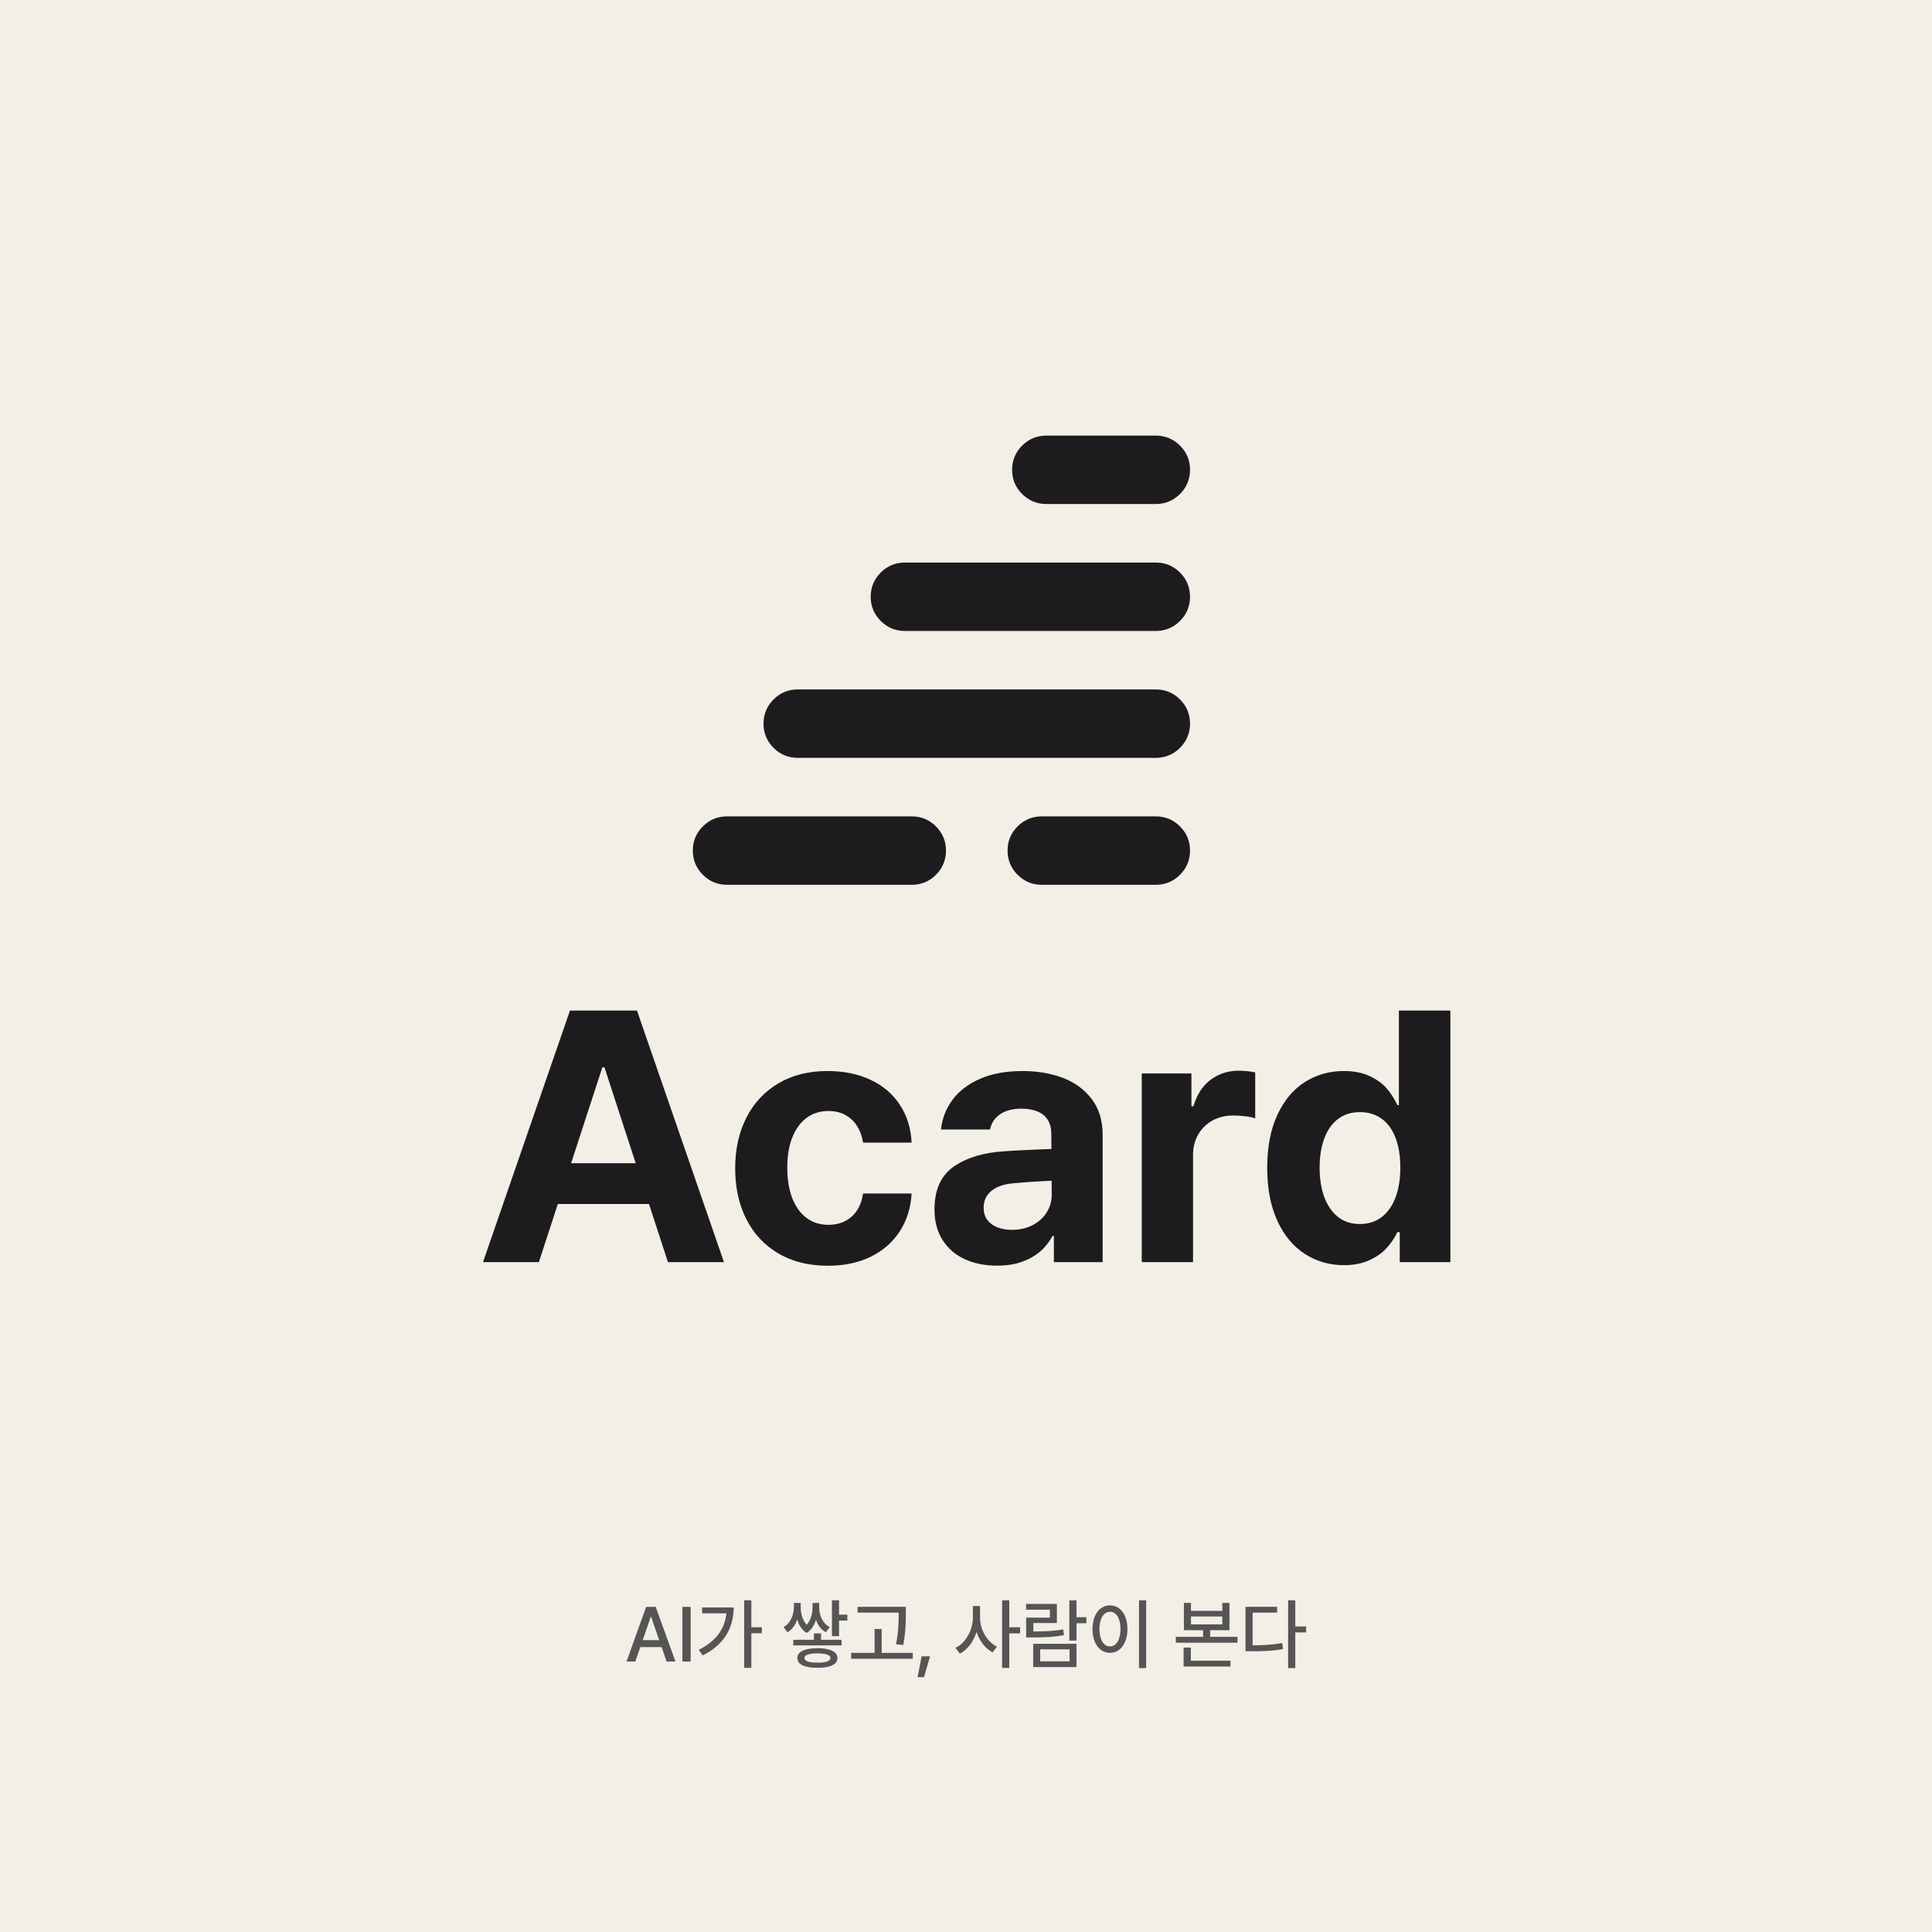
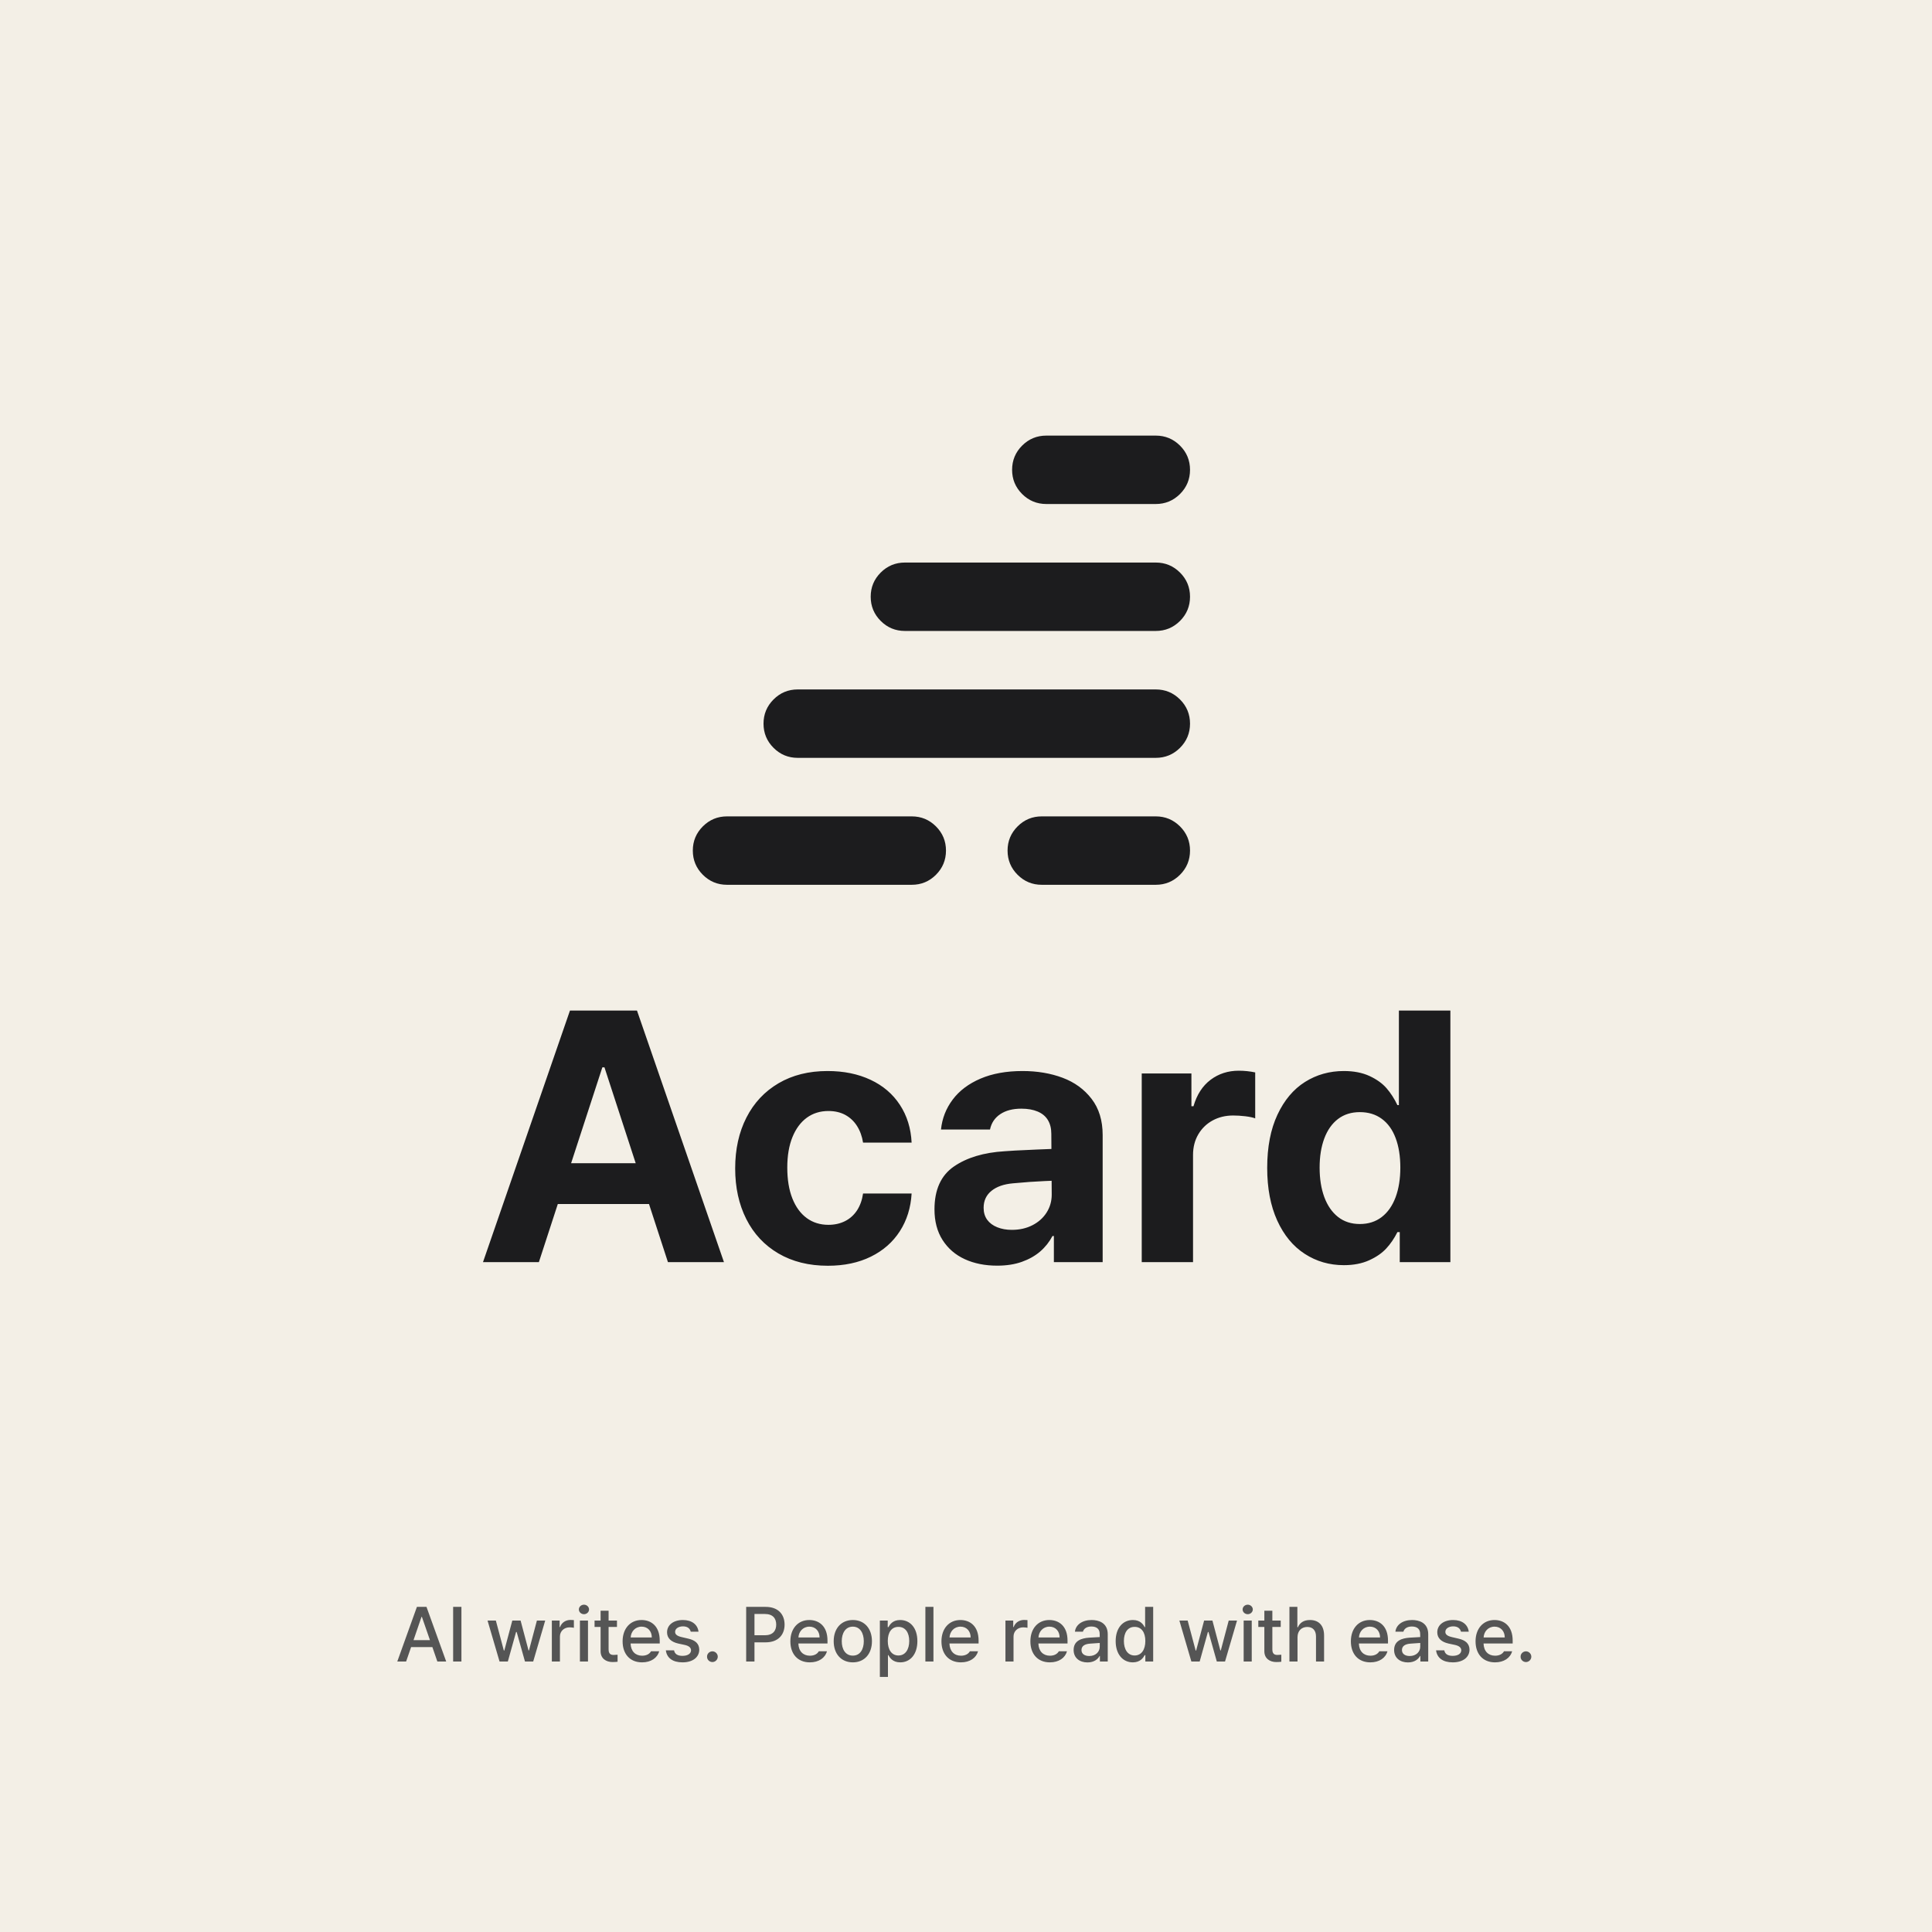
<svg xmlns="http://www.w3.org/2000/svg" width="1200" height="1200" viewBox="0 0 1200 1200" role="img" aria-label="Acard">
  <rect width="1200" height="1200" fill="#F3EFE6" />
  <g transform="translate(300 270.56) scale(2.79)" color="#1C1C1E">
    <g fill="currentColor">
      <path d="M125.41 0L149.78 0Q152.93 0 155.17 2.23Q157.4 4.46 157.4 7.62Q157.4 10.77 155.17 13Q152.93 15.23 149.78 15.23L125.41 15.23Q122.25 15.23 120.02 13Q117.79 10.77 117.79 7.62Q117.79 4.46 120.02 2.23Q122.25 0 125.41 0Z" />
      <path d="M93.93 28.26L149.78 28.26Q152.93 28.26 155.17 30.49Q157.4 32.72 157.4 35.87Q157.4 39.03 155.17 41.26Q152.93 43.49 149.78 43.49L93.93 43.49Q90.77 43.49 88.54 41.26Q86.31 39.03 86.31 35.87Q86.31 32.72 88.54 30.49Q90.77 28.26 93.93 28.26Z" />
      <path d="M70.06 56.51L149.78 56.51Q152.93 56.51 155.17 58.74Q157.4 60.97 157.4 64.13Q157.4 67.28 155.17 69.51Q152.93 71.74 149.78 71.74L70.06 71.74Q66.91 71.74 64.68 69.51Q62.45 67.28 62.45 64.13Q62.45 60.97 64.68 58.74Q66.91 56.51 70.06 56.51Z" />
      <path d="M54.32 84.77L95.45 84.77Q98.61 84.77 100.84 87Q103.07 89.23 103.07 92.38Q103.07 95.54 100.84 97.77Q98.61 100 95.45 100L54.32 100Q51.17 100 48.94 97.77Q46.71 95.54 46.71 92.38Q46.71 89.23 48.94 87Q51.17 84.77 54.32 84.77Z" />
      <path d="M124.39 84.77L149.78 84.77Q152.93 84.77 155.17 87Q157.4 89.23 157.4 92.38Q157.4 95.54 155.17 97.77Q152.93 100 149.78 100L124.39 100Q121.24 100 119.01 97.77Q116.78 95.54 116.78 92.38Q116.78 89.23 119.01 87Q121.24 84.77 124.39 84.77Z" />
      <path d="M0 184 19.36 128H34.28L53.64 184H41.17L27.04 140.64H26.57L12.44 184ZM41.72 161.98V171.07H11.79V161.98ZM56.14 163.15Q56.14 156.72 58.65 151.81Q61.15 146.91 65.8 144.18Q70.44 141.46 76.7 141.46Q82.11 141.46 86.27 143.41Q90.44 145.36 92.81 148.99Q95.19 152.62 95.42 157.4H84.61Q84.28 155.3 83.27 153.7Q82.26 152.11 80.65 151.23Q79.04 150.36 76.9 150.36Q74.15 150.36 72.09 151.85Q70.04 153.35 68.89 156.17Q67.74 158.99 67.74 162.96Q67.74 166.97 68.87 169.82Q70 172.67 72.06 174.19Q74.12 175.7 76.9 175.7Q78.94 175.7 80.57 174.89Q82.2 174.08 83.25 172.51Q84.29 170.93 84.61 168.73H95.42Q95.14 173.49 92.8 177.12Q90.46 180.76 86.36 182.78Q82.25 184.81 76.77 184.81Q70.44 184.81 65.76 182.07Q61.09 179.33 58.61 174.41Q56.14 169.5 56.14 163.15ZM121.69 166.15 117.98 166.46Q114.92 166.73 113.19 168.14Q111.45 169.55 111.45 171.92Q111.45 173.47 112.24 174.57Q113.04 175.66 114.48 176.24Q115.92 176.82 117.73 176.82Q120.31 176.82 122.33 175.78Q124.35 174.74 125.48 172.95Q126.61 171.16 126.61 168.98L126.52 155.43Q126.52 153.64 125.76 152.38Q125 151.12 123.48 150.48Q121.97 149.84 119.85 149.84Q116.98 149.84 115.16 151.06Q113.33 152.28 112.87 154.48H101.96Q102.34 150.77 104.57 147.81Q106.79 144.85 110.76 143.15Q114.72 141.46 120.12 141.46Q125.02 141.46 129.03 142.96Q133.03 144.46 135.49 147.66Q137.95 150.86 137.95 155.7V184H127.09V178.19H126.78Q125.74 180.16 124.05 181.63Q122.35 183.09 119.96 183.94Q117.56 184.79 114.47 184.79Q110.4 184.79 107.26 183.35Q104.12 181.91 102.31 179.08Q100.51 176.25 100.51 172.26Q100.51 165.69 104.84 162.71Q109.17 159.74 116.11 159.32Q117.28 159.2 123.27 158.94L127.07 158.79L127.15 165.87Q125.58 165.91 121.69 166.15ZM146.65 142H157.71V149.3H158.17Q159.29 145.43 161.98 143.41Q164.67 141.39 168.25 141.39Q170.1 141.39 171.91 141.77V152Q171.17 151.71 169.72 151.53Q168.26 151.36 167.01 151.36Q164.47 151.36 162.44 152.46Q160.42 153.56 159.24 155.56Q158.07 157.56 158.07 160.13V184H146.65ZM174.58 163.03Q174.58 156.06 176.86 151.19Q179.14 146.32 183 143.89Q186.87 141.46 191.64 141.46Q194.96 141.46 197.36 142.57Q199.75 143.68 201.15 145.29Q202.55 146.9 203.57 149.05H203.9V128H215.36V184H204.09V177.32H203.57Q202.52 179.42 201.09 180.96Q199.67 182.51 197.28 183.59Q194.89 184.68 191.65 184.68Q186.82 184.68 182.94 182.16Q179.05 179.65 176.81 174.74Q174.58 169.83 174.58 163.03ZM204.22 162.96Q204.22 159.16 203.17 156.38Q202.13 153.6 200.1 152.11Q198.07 150.61 195.21 150.61Q192.35 150.61 190.34 152.14Q188.34 153.67 187.29 156.47Q186.25 159.26 186.25 162.96Q186.25 166.69 187.29 169.52Q188.34 172.35 190.34 173.94Q192.35 175.52 195.21 175.52Q198.04 175.52 200.07 173.97Q202.09 172.42 203.16 169.57Q204.22 166.72 204.22 162.96Z" />
    </g>
  </g>
-   <path transform="translate(388.25 1032.00)" fill="#555555" d="M6.38 0 9.47 -8.95H22.69L25.78 0H31.27L19.03 -33.94H13.08L0.89 0ZM10.97 -13.27 15.94 -27.75H16.17L21.19 -13.27ZM40.73 -33.94H35.58V0H40.73ZM78.42 -38.02H73.97V3.94H78.42V-17.58H84.94V-21.28H78.42ZM67.45 -33.61H47.86V-29.91H62.91C61.99 -20.11 56.27 -12.52 45.75 -7.27L48.23 -3.8C62.06 -10.64 67.41 -21.47 67.45 -33.61ZM132.89 -38.02H128.48V-15.75H132.89V-25.45H138.05V-29.11H132.89ZM109.08 -33.84V-36.38H104.86V-33.84C104.86 -29.62 103.17 -24.05 98.44 -21.38L100.83 -18.19C103.92 -19.92 105.84 -22.88 106.92 -26.16C107.86 -22.83 109.62 -19.66 112.69 -17.81L112.73 -17.72C115.83 -19.59 117.59 -22.69 118.59 -25.97C119.62 -22.73 121.55 -19.88 124.73 -18.19L127.12 -21.38C122.3 -23.91 120.56 -29.25 120.56 -33.84V-36.38H117.42V-36.28H116.44V-33.8C116.44 -30.47 115.66 -25.99 112.78 -22.83C109.83 -26.06 109.08 -30.63 109.08 -33.84ZM134.44 -13.5H121.73V-17.44H117.28V-13.5H104.48V-10.03H134.44ZM119.48 -8.3C111.56 -8.25 106.97 -6.05 107.02 -2.2C106.97 1.83 111.56 3.94 119.48 3.89C127.36 3.94 131.91 1.83 131.91 -2.2C131.91 -6.05 127.36 -8.25 119.48 -8.3ZM119.48 -5.06C124.69 -5.06 127.55 -4.03 127.55 -2.2C127.55 -0.28 124.69 0.75 119.48 0.7C114.19 0.75 111.38 -0.28 111.42 -2.2C111.38 -4.03 114.19 -5.06 119.48 -5.06ZM174.38 -33.98H144.42V-30.38H169.92V-29.86C169.92 -24.8 169.92 -18.84 168.28 -10.73L172.78 -10.27C174.38 -18.84 174.38 -24.66 174.38 -29.86ZM178.69 -5.39H159.38V-20.2H154.97V-5.39H140.39V-1.69H178.69ZM189.42 -3.23H184.17L181.69 9.7H185.67ZM220.48 -27.33V-34.5H216.02V-27.33C216.02 -19.64 211.66 -11.58 205.2 -8.48L207.96 -4.88C212.74 -7.36 216.42 -12.38 218.32 -18.38C220.15 -12.75 223.69 -8.04 228.26 -5.67L231.02 -9.23C224.74 -12.28 220.43 -19.88 220.48 -27.33ZM238.62 -38.02H234.16V3.98H238.62V-17.48H245.37V-21.28H238.62ZM280.38 -37.97H275.93V-12.98H280.38V-23.77H286.52V-27.52H280.38ZM280.38 -11.02H253.48V3.47H280.38ZM257.84 -7.55H276.07V-0.14H257.84ZM268.2 -35.77H249.07V-32.2H263.84V-27.28H249.12V-14.95H252.49C260.55 -14.95 266.09 -15.19 272.6 -16.36L272.13 -19.92C266.02 -18.89 260.86 -18.68 253.57 -18.66V-23.91H268.2ZM323.65 -38.02H319.2V4.08H323.65ZM301.2 -34.88C294.87 -34.88 290.32 -29.16 290.32 -20.16C290.32 -11.11 294.87 -5.39 301.2 -5.39C307.43 -5.39 312.02 -11.11 312.02 -20.16C312.02 -29.16 307.43 -34.88 301.2 -34.88ZM301.2 -30.89C305.04 -30.89 307.71 -26.77 307.71 -20.16C307.71 -13.5 305.04 -9.38 301.2 -9.38C297.3 -9.38 294.63 -13.5 294.63 -20.16C294.63 -26.77 297.3 -30.89 301.2 -30.89ZM351.49 -36.42H347.09V-19.45H358.99V-15.33H342.07V-11.67H380.37V-15.33H363.4V-19.45H375.4V-36.42H370.95V-31.45H351.49ZM351.49 -23.06V-27.98H370.95V-23.06ZM376.05 -0.52H351.4V-8.67H346.9V3.09H376.05ZM416.27 -38.02H411.82V4.08H416.27V-18.09H423.02V-21.75H416.27ZM404.98 -33.98H385.34V-6.38H388.71C396.54 -6.33 402.12 -6.56 408.68 -7.73L408.12 -11.48C402.14 -10.41 396.84 -10.1 389.79 -10.08V-30.38H404.98Z" />
+   <path transform="translate(245.87 1032.00)" fill="#555555" d="M6.38 0 9.47 -8.95H22.69L25.78 0H31.27L19.03 -33.94H13.08L0.89 0ZM10.97 -13.27 15.94 -27.75H16.17L21.19 -13.27ZM40.73 -33.94H35.58V0H40.73ZM64.41 0H69.56L74.67 -18.33H75.05L80.2 0H85.31L92.77 -25.45H87.61L82.69 -6.89H82.41L77.48 -25.45H72.33L67.36 -6.8H67.08L62.11 -25.45H56.95ZM96.89 0H101.91V-15.52C101.91 -18.84 104.48 -21.23 107.95 -21.23C108.98 -21.23 110.16 -21.05 110.58 -20.95V-25.73C110.06 -25.78 109.08 -25.83 108.47 -25.83C105.47 -25.83 102.94 -24.14 102 -21.42H101.72V-25.45H96.89ZM114.33 0H119.34V-25.45H114.33ZM116.86 -29.39C118.55 -29.39 120 -30.7 120 -32.34C120 -33.98 118.55 -35.3 116.86 -35.3C115.12 -35.3 113.67 -33.98 113.67 -32.34C113.67 -30.7 115.12 -29.39 116.86 -29.39ZM137.34 -25.45H132.14V-31.55H127.17V-25.45H123.42V-21.47H127.17V-6.47C127.12 -1.83 130.64 0.33 134.58 0.33C135.94 0.33 137.02 0.23 137.72 0.14V-4.22C137.02 -4.17 135.89 -4.08 135.19 -4.08C133.59 -4.12 132.14 -4.64 132.14 -7.5V-21.47H137.34ZM152.93 0.52C158.51 0.52 162.45 -2.25 163.57 -6.38H158.51C157.66 -4.83 155.84 -3.61 152.98 -3.61C148.78 -3.61 145.95 -6.38 145.8 -11.2H163.9V-12.98C163.9 -22.17 158.41 -25.78 152.6 -25.78C145.52 -25.78 140.84 -20.39 140.84 -12.56C140.84 -4.64 145.43 0.52 152.93 0.52ZM145.85 -14.95C146.04 -18.56 148.64 -21.66 152.65 -21.66C156.49 -21.66 158.98 -18.84 158.98 -14.95ZM183.16 -18.52H187.99C187.48 -22.88 183.96 -25.78 178.29 -25.78C172.38 -25.78 168.45 -22.69 168.45 -18.14C168.45 -14.62 170.84 -12.19 175.43 -11.16L179.41 -10.31C182.09 -9.7 183.3 -8.62 183.35 -6.98C183.3 -4.83 181.24 -3.52 178.01 -3.52C175.01 -3.52 173.23 -4.64 172.8 -6.94H167.7C168.3 -2.2 171.96 0.52 178.05 0.52C184.57 0.52 188.41 -2.77 188.46 -7.36C188.41 -10.97 186.16 -13.22 181.48 -14.25L177.45 -15.19C174.63 -15.84 173.41 -16.92 173.46 -18.42C173.41 -20.34 175.48 -21.84 178.34 -21.84C181.1 -21.84 182.7 -20.53 183.16 -18.52ZM196.62 0.33C198.4 0.33 199.95 -1.17 199.95 -3C199.95 -4.83 198.4 -6.33 196.62 -6.33C194.79 -6.33 193.24 -4.83 193.29 -3C193.24 -1.17 194.79 0.33 196.62 0.33ZM217.59 0H222.75V-11.91H229.69C237.56 -11.91 241.45 -16.69 241.45 -22.92C241.45 -29.2 237.56 -33.94 229.69 -33.94H217.59ZM222.75 -16.31V-29.53H229.17C234.19 -29.53 236.25 -26.77 236.25 -22.92C236.25 -19.12 234.19 -16.31 229.17 -16.31ZM257.13 0.52C262.71 0.52 266.65 -2.25 267.77 -6.38H262.71C261.87 -4.83 260.04 -3.61 257.18 -3.61C252.98 -3.61 250.15 -6.38 250.01 -11.2H268.1V-12.98C268.1 -22.17 262.62 -25.78 256.8 -25.78C249.73 -25.78 245.04 -20.39 245.04 -12.56C245.04 -4.64 249.63 0.52 257.13 0.52ZM250.05 -14.95C250.24 -18.56 252.84 -21.66 256.85 -21.66C260.7 -21.66 263.18 -18.84 263.18 -14.95ZM283.85 0.52C291.02 0.52 295.71 -4.73 295.71 -12.61C295.71 -20.53 291.02 -25.78 283.85 -25.78C276.63 -25.78 271.95 -20.53 271.95 -12.61C271.95 -4.73 276.63 0.52 283.85 0.52ZM283.85 -3.66C279.16 -3.66 276.96 -7.73 276.96 -12.61C276.96 -17.48 279.16 -21.66 283.85 -21.66C288.45 -21.66 290.65 -17.48 290.65 -12.61C290.65 -7.73 288.45 -3.66 283.85 -3.66ZM300.63 9.56H305.65V-3.98H305.93C306.82 -2.3 308.65 0.52 313.29 0.52C319.48 0.52 323.93 -4.45 323.93 -12.66C323.93 -20.95 319.38 -25.78 313.24 -25.78C308.55 -25.78 306.82 -22.92 305.93 -21.33H305.51V-25.45H300.63ZM305.55 -12.75C305.55 -18.05 307.85 -21.52 312.16 -21.52C316.62 -21.52 318.87 -17.77 318.87 -12.75C318.87 -7.64 316.57 -3.75 312.16 -3.75C307.9 -3.75 305.55 -7.41 305.55 -12.75ZM333.91 -33.94H328.9V0H333.91ZM350.98 0.52C356.55 0.52 360.49 -2.25 361.62 -6.38H356.55C355.71 -4.83 353.88 -3.61 351.02 -3.61C346.83 -3.61 343.99 -6.38 343.85 -11.2H361.95V-12.98C361.95 -22.17 356.46 -25.78 350.65 -25.78C343.57 -25.78 338.88 -20.39 338.88 -12.56C338.88 -4.64 343.48 0.52 350.98 0.52ZM343.9 -14.95C344.09 -18.56 346.69 -21.66 350.7 -21.66C354.54 -21.66 357.02 -18.84 357.02 -14.95ZM378.63 0H383.65V-15.52C383.65 -18.84 386.23 -21.23 389.7 -21.23C390.73 -21.23 391.9 -21.05 392.32 -20.95V-25.73C391.8 -25.78 390.82 -25.83 390.21 -25.83C387.21 -25.83 384.68 -24.14 383.74 -21.42H383.46V-25.45H378.63ZM406.22 0.52C411.8 0.52 415.73 -2.25 416.86 -6.38H411.8C410.95 -4.83 409.12 -3.61 406.27 -3.61C402.07 -3.61 399.23 -6.38 399.09 -11.2H417.19V-12.98C417.19 -22.17 411.7 -25.78 405.89 -25.78C398.81 -25.78 394.12 -20.39 394.12 -12.56C394.12 -4.64 398.72 0.52 406.22 0.52ZM399.14 -14.95C399.33 -18.56 401.93 -21.66 405.94 -21.66C409.78 -21.66 412.27 -18.84 412.27 -14.95ZM420.98 -7.17C420.98 -2.2 424.73 0.56 429.56 0.56C433.78 0.56 436.12 -1.55 437.11 -3.47H437.3V0H442.17V-16.92C442.17 -24.28 436.22 -25.78 432.19 -25.78C426.19 -25.78 422.25 -22.73 421.78 -18.52H426.75C427.27 -20.39 429.05 -21.75 432 -21.75C435.42 -21.75 437.16 -20.06 437.16 -17.2L437.2 -15.19C436.01 -15.14 432.19 -14.93 430.5 -14.81C425.91 -14.48 420.98 -12.98 420.98 -7.17ZM425.86 -7.12C425.86 -9.66 427.92 -10.88 431.2 -11.11L437.2 -11.53V-9.19C437.2 -6.14 434.77 -3.42 430.69 -3.42C427.88 -3.42 425.86 -4.69 425.86 -7.12ZM457.73 0.52C462.38 0.52 464.2 -2.3 465.14 -3.98H465.52V0H470.39V-33.94H465.38V-21.33H465.14C464.25 -22.92 462.52 -25.78 457.78 -25.78C451.64 -25.78 447.09 -20.95 447.09 -12.66C447.09 -4.45 451.59 0.52 457.73 0.52ZM458.86 -3.75C454.5 -3.75 452.2 -7.64 452.2 -12.75C452.2 -17.77 454.41 -21.52 458.86 -21.52C463.17 -21.52 465.52 -18.05 465.52 -12.75C465.52 -7.41 463.12 -3.75 458.86 -3.75ZM494.11 0H499.27L504.38 -18.33H504.75L509.91 0H515.02L522.47 -25.45H517.31L512.39 -6.89H512.11L507.19 -25.45H502.03L497.06 -6.8H496.78L491.81 -25.45H486.66ZM526.59 0H531.61V-25.45H526.59ZM529.12 -29.39C530.81 -29.39 532.27 -30.7 532.27 -32.34C532.27 -33.98 530.81 -35.3 529.12 -35.3C527.39 -35.3 525.94 -33.98 525.94 -32.34C525.94 -30.7 527.39 -29.39 529.12 -29.39ZM549.61 -25.45H544.41V-31.55H539.44V-25.45H535.69V-21.47H539.44V-6.47C539.39 -1.83 542.91 0.33 546.84 0.33C548.2 0.33 549.28 0.23 549.98 0.14V-4.22C549.28 -4.17 548.16 -4.08 547.45 -4.08C545.86 -4.12 544.41 -4.64 544.41 -7.5V-21.47H549.61ZM560.04 -15.09C560.04 -19.17 562.62 -21.47 566.13 -21.47C569.51 -21.47 571.52 -19.31 571.52 -15.56V0H576.54V-16.17C576.54 -22.55 573.07 -25.78 567.82 -25.78C563.84 -25.78 561.49 -24.05 560.27 -21.28H559.95V-33.94H555.02V0H560.04ZM605.27 0.52C610.85 0.52 614.79 -2.25 615.91 -6.38H610.85C610.01 -4.83 608.18 -3.61 605.32 -3.61C601.12 -3.61 598.29 -6.38 598.15 -11.2H616.24V-12.98C616.24 -22.17 610.76 -25.78 604.95 -25.78C597.87 -25.78 593.18 -20.39 593.18 -12.56C593.18 -4.64 597.77 0.52 605.27 0.52ZM598.2 -14.95C598.38 -18.56 600.98 -21.66 604.99 -21.66C608.84 -21.66 611.32 -18.84 611.32 -14.95ZM620.04 -7.17C620.04 -2.2 623.79 0.56 628.62 0.56C632.84 0.56 635.18 -1.55 636.16 -3.47H636.35V0H641.23V-16.92C641.23 -24.28 635.27 -25.78 631.24 -25.78C625.24 -25.78 621.3 -22.73 620.84 -18.52H625.8C626.32 -20.39 628.1 -21.75 631.05 -21.75C634.48 -21.75 636.21 -20.06 636.21 -17.2L636.26 -15.19C635.06 -15.14 631.24 -14.93 629.55 -14.81C624.96 -14.48 620.04 -12.98 620.04 -7.17ZM624.91 -7.12C624.91 -9.66 626.98 -10.88 630.26 -11.11L636.26 -11.53V-9.19C636.26 -6.14 633.82 -3.42 629.74 -3.42C626.93 -3.42 624.91 -4.69 624.91 -7.12ZM661.57 -18.52H666.4C665.88 -22.88 662.37 -25.78 656.7 -25.78C650.79 -25.78 646.85 -22.69 646.85 -18.14C646.85 -14.62 649.24 -12.19 653.84 -11.16L657.82 -10.31C660.49 -9.7 661.71 -8.62 661.76 -6.98C661.71 -4.83 659.65 -3.52 656.41 -3.52C653.41 -3.52 651.63 -4.64 651.21 -6.94H646.1C646.71 -2.2 650.37 0.52 656.46 0.52C662.98 0.52 666.82 -2.77 666.87 -7.36C666.82 -10.97 664.57 -13.22 659.88 -14.25L655.85 -15.19C653.04 -15.84 651.82 -16.92 651.87 -18.42C651.82 -20.34 653.88 -21.84 656.74 -21.84C659.51 -21.84 661.1 -20.53 661.57 -18.52ZM682.71 0.52C688.29 0.52 692.23 -2.25 693.35 -6.38H688.29C687.45 -4.83 685.62 -3.61 682.76 -3.61C678.56 -3.61 675.73 -6.38 675.59 -11.2H693.68V-12.98C693.68 -22.17 688.2 -25.78 682.38 -25.78C675.3 -25.78 670.62 -20.39 670.62 -12.56C670.62 -4.64 675.21 0.52 682.71 0.52ZM675.63 -14.95C675.82 -18.56 678.42 -21.66 682.43 -21.66C686.27 -21.66 688.76 -18.84 688.76 -14.95ZM701.93 0.33C703.71 0.33 705.26 -1.17 705.26 -3C705.26 -4.83 703.71 -6.33 701.93 -6.33C700.1 -6.33 698.55 -4.83 698.6 -3C698.55 -1.17 700.1 0.33 701.93 0.33Z" />
</svg>
